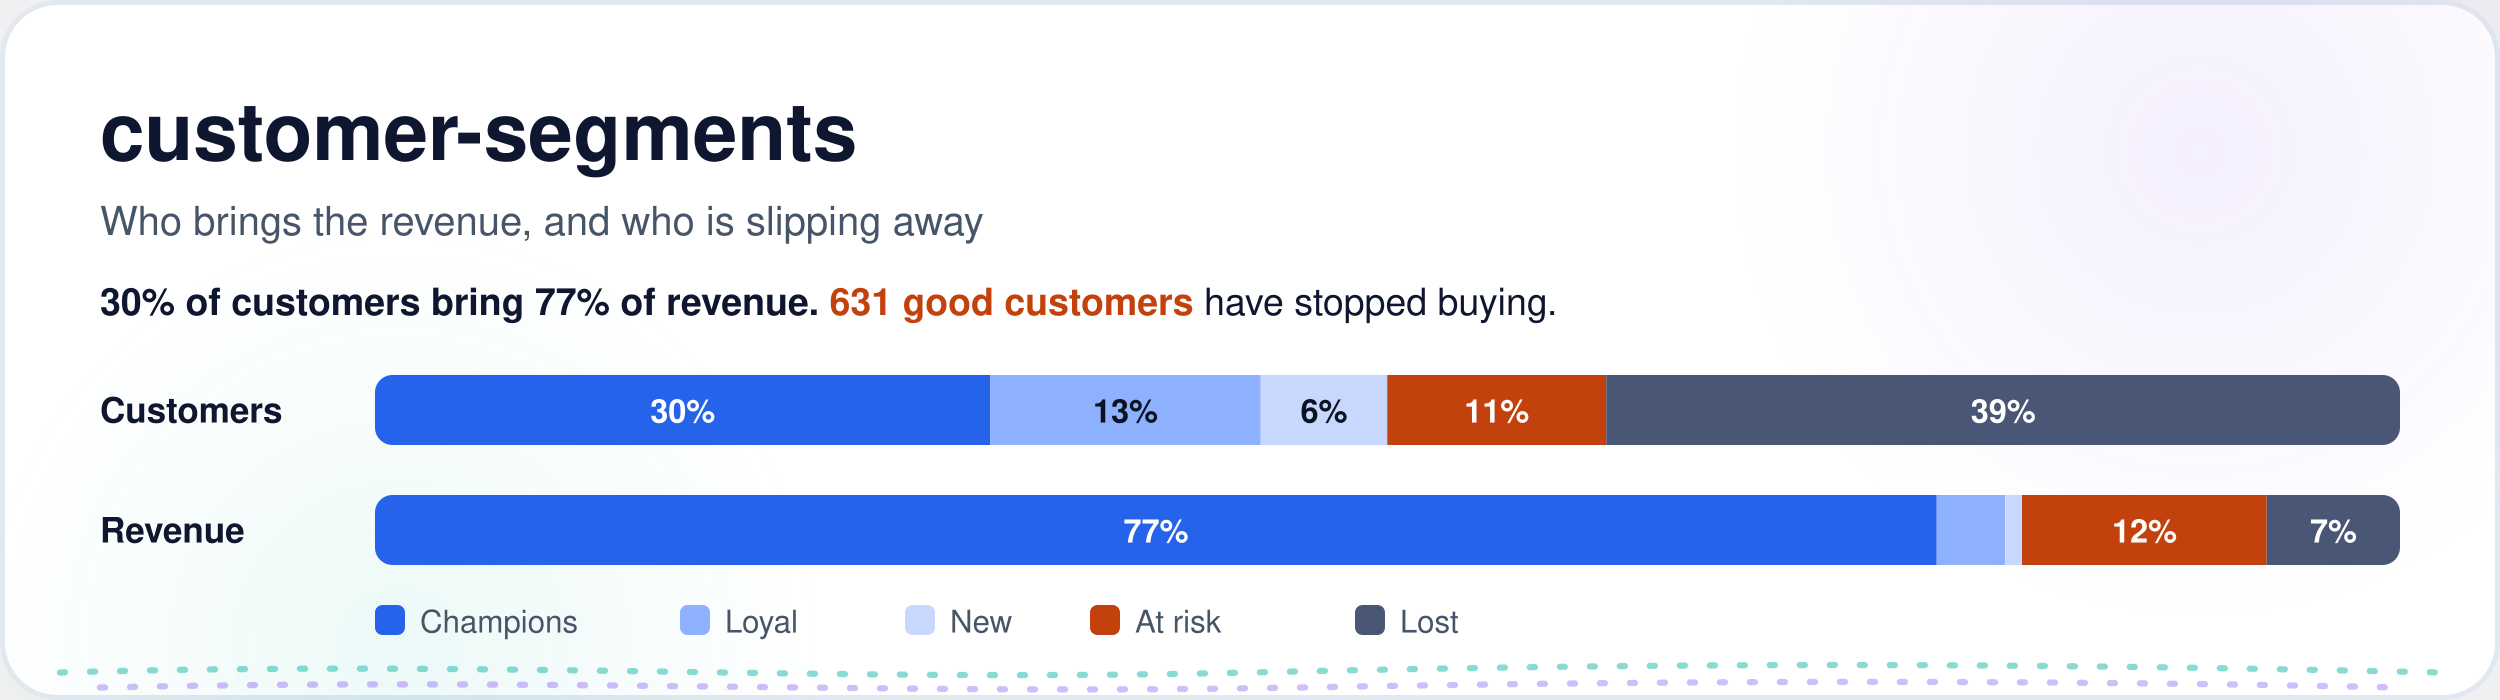
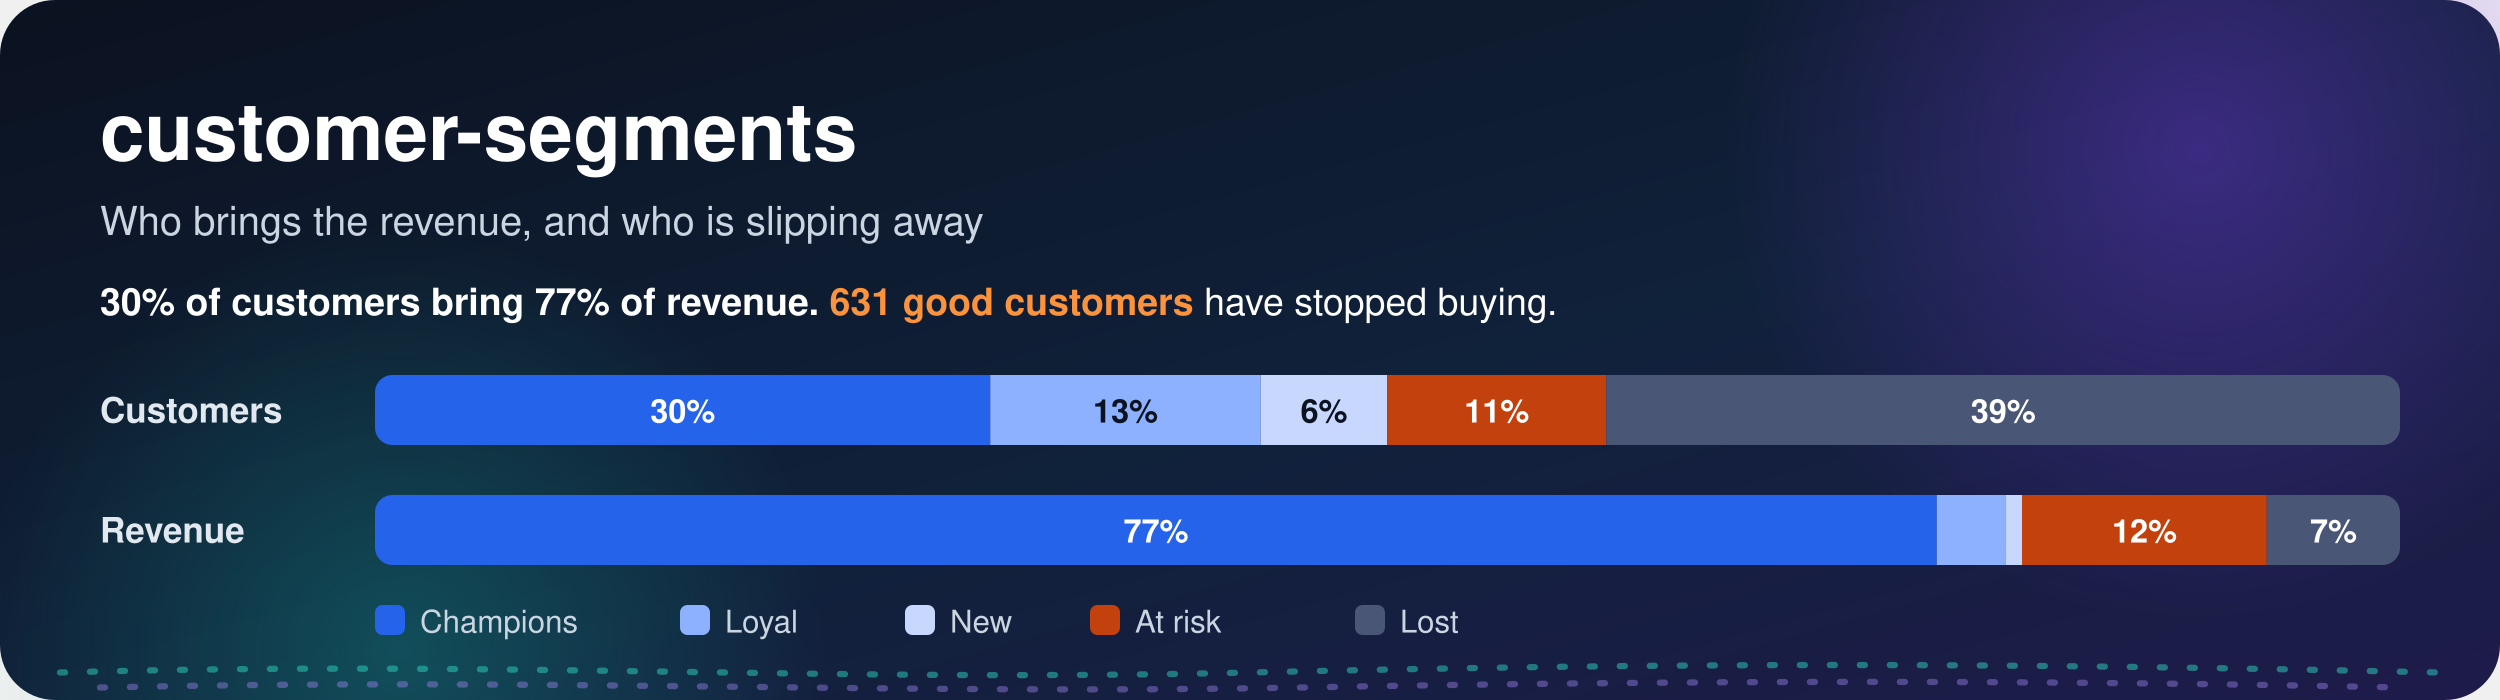
<svg xmlns="http://www.w3.org/2000/svg" viewBox="0 0 1000 280" width="1000" height="280" role="img" aria-label="customer-segments: who brings the revenue, and who is slipping away. 30% of customers bring 77% of revenue, and 631 good customers have stopped buying. Two bars compare each group's share of customers with its share of revenue.">
  <defs>
+     <linearGradient id="bg" x1="0" y1="0" x2="1" y2="1">
+       <stop offset="0" stop-color="#0B1220" />
+       <stop offset="0.55" stop-color="#10213A" />
+       <stop offset="1" stop-color="#1E1B4B" />
+     </linearGradient>
    <clipPath id="bars">
      <rect x="150" y="150" width="810" height="28" rx="7" />
      <rect x="150" y="198" width="810" height="28" rx="7" />
    </clipPath>
    <radialGradient id="jrGlowA" cx="0.5" cy="0.5" r="0.5">
-       <stop offset="0" stop-color="#7C3AED" stop-opacity="0.08" />
+       <stop offset="0" stop-color="#7C3AED" stop-opacity="0.4" />
      <stop offset="1" stop-color="#7C3AED" stop-opacity="0" />
    </radialGradient>
    <radialGradient id="jrGlowB" cx="0.5" cy="0.5" r="0.5">
-       <stop offset="0" stop-color="#14B8A6" stop-opacity="0.08" />
+       <stop offset="0" stop-color="#14B8A6" stop-opacity="0.3" />
      <stop offset="1" stop-color="#14B8A6" stop-opacity="0" />
    </radialGradient>
  </defs>
  <style>
    text { font-family: "Segoe UI", -apple-system, Helvetica, Arial, sans-serif; }
-     .name { font-size: 32px; font-weight: 700; fill: #0E1630; }
-     .sub { font-size: 16px; fill: #475569; }
-     .result { font-size: 15px; fill: #0E1630; }
-     .hot { fill: #C2410C; font-weight: 700; }
-     .lab { font-size: 14px; font-weight: 700; fill: #0E1630; }
+     .name { font-size: 32px; font-weight: 700; fill: #FFFFFF; }
+     .sub { font-size: 16px; fill: #CBD5E1; }
+     .result { font-size: 15px; fill: #FFFFFF; }
+     .hot { fill: #FB923C; font-weight: 700; }
+     .lab { font-size: 14px; font-weight: 700; fill: #E2E8F0; }
    .in { font-size: 13px; font-weight: 700; }
-     .leg { font-size: 12.5px; fill: #475569; }
+     .leg { font-size: 12.5px; fill: #CBD5E1; }
      .wave { fill: none; stroke-width: 2.5; stroke-linecap: round; stroke-dasharray: 2 10; animation: flow 6s linear infinite; }
    @keyframes flow { to { stroke-dashoffset: -120; } }
  </style>
-   <rect x="1" y="1" width="998" height="278" rx="22" fill="#FFFFFF" stroke="#E2E8F0" stroke-width="2" />
+   <rect width="1000" height="280" rx="22" fill="url(#bg)" />
  <circle cx="880" cy="60" r="190" fill="url(#jrGlowA)" />
  <circle cx="160" cy="260" r="170" fill="url(#jrGlowB)" />
-   <path class="wave" stroke="#14B8A6" stroke-opacity="0.5" d="M24 269 C 200 264, 330 273, 500 269 S 800 265, 976 269" />
-   <path class="wave" stroke="#8B5CF6" stroke-opacity="0.4" style="animation-duration:9s" d="M40 275 C 220 271, 360 278, 520 275 S 820 272, 960 275" />
+   <path class="wave" stroke="#2DD4BF" stroke-opacity="0.5" d="M24 269 C 200 264, 330 273, 500 269 S 800 265, 976 269" />
+   <path class="wave" stroke="#A78BFA" stroke-opacity="0.4" style="animation-duration:9s" d="M40 275 C 220 271, 360 278, 520 275 S 820 272, 960 275" />
  <text x="40" y="64" class="name">customer-segments</text>
  <text x="40" y="94" class="sub">Who brings the revenue, and who is slipping away</text>
  <text x="40" y="126" class="result">
    <tspan font-weight="700">30% of customers bring 77% of revenue.</tspan>
    <tspan class="hot">631 good customers</tspan> have stopped buying.</text>
  <text x="40" y="169" class="lab">Customers</text>
  <text x="40" y="217" class="lab">Revenue</text>
  <g clip-path="url(#bars)">
    <rect x="150.0" y="150" width="246.1" height="28" fill="#2563EB" />
    <text x="273.1" y="169" class="in" fill="#FFFFFF" text-anchor="middle">30%</text>
    <rect x="396.1" y="150" width="108.2" height="28" fill="#8DB0FF" />
    <text x="450.2" y="169" class="in" fill="#0B1220" text-anchor="middle">13%</text>
    <rect x="504.3" y="150" width="50.6" height="28" fill="#C7D7FE" />
    <text x="529.6" y="169" class="in" fill="#0B1220" text-anchor="middle">6%</text>
    <rect x="554.9" y="150" width="87.6" height="28" fill="#C2410C" />
    <text x="598.7" y="169" class="in" fill="#FFFFFF" text-anchor="middle">11%</text>
    <rect x="642.5" y="150" width="317.5" height="28" fill="#4A5675" />
    <text x="801.3" y="169" class="in" fill="#FFFFFF" text-anchor="middle">39%</text>
    <rect x="150.0" y="198" width="624.7" height="28" fill="#2563EB" />
    <text x="462.4" y="217" class="in" fill="#FFFFFF" text-anchor="middle">77%</text>
    <rect x="774.7" y="198" width="27.3" height="28" fill="#8DB0FF" />
    <rect x="802.1" y="198" width="6.8" height="28" fill="#C7D7FE" />
    <rect x="808.8" y="198" width="97.9" height="28" fill="#C2410C" />
    <text x="857.8" y="217" class="in" fill="#FFFFFF" text-anchor="middle">12%</text>
    <rect x="906.7" y="198" width="53.3" height="28" fill="#4A5675" />
    <text x="933.4" y="217" class="in" fill="#FFFFFF" text-anchor="middle">7%</text>
  </g>
  <rect x="150" y="242" width="12" height="12" rx="3" fill="#2563EB" />
  <text x="168" y="253" class="leg">Champions</text>
  <rect x="272" y="242" width="12" height="12" rx="3" fill="#8DB0FF" />
  <text x="290" y="253" class="leg">Loyal</text>
  <rect x="362" y="242" width="12" height="12" rx="3" fill="#C7D7FE" />
  <text x="380" y="253" class="leg">New</text>
  <rect x="436" y="242" width="12" height="12" rx="3" fill="#C2410C" />
  <text x="454" y="253" class="leg">At risk</text>
  <rect x="542" y="242" width="12" height="12" rx="3" fill="#4A5675" />
  <text x="560" y="253" class="leg">Lost</text>
</svg>
